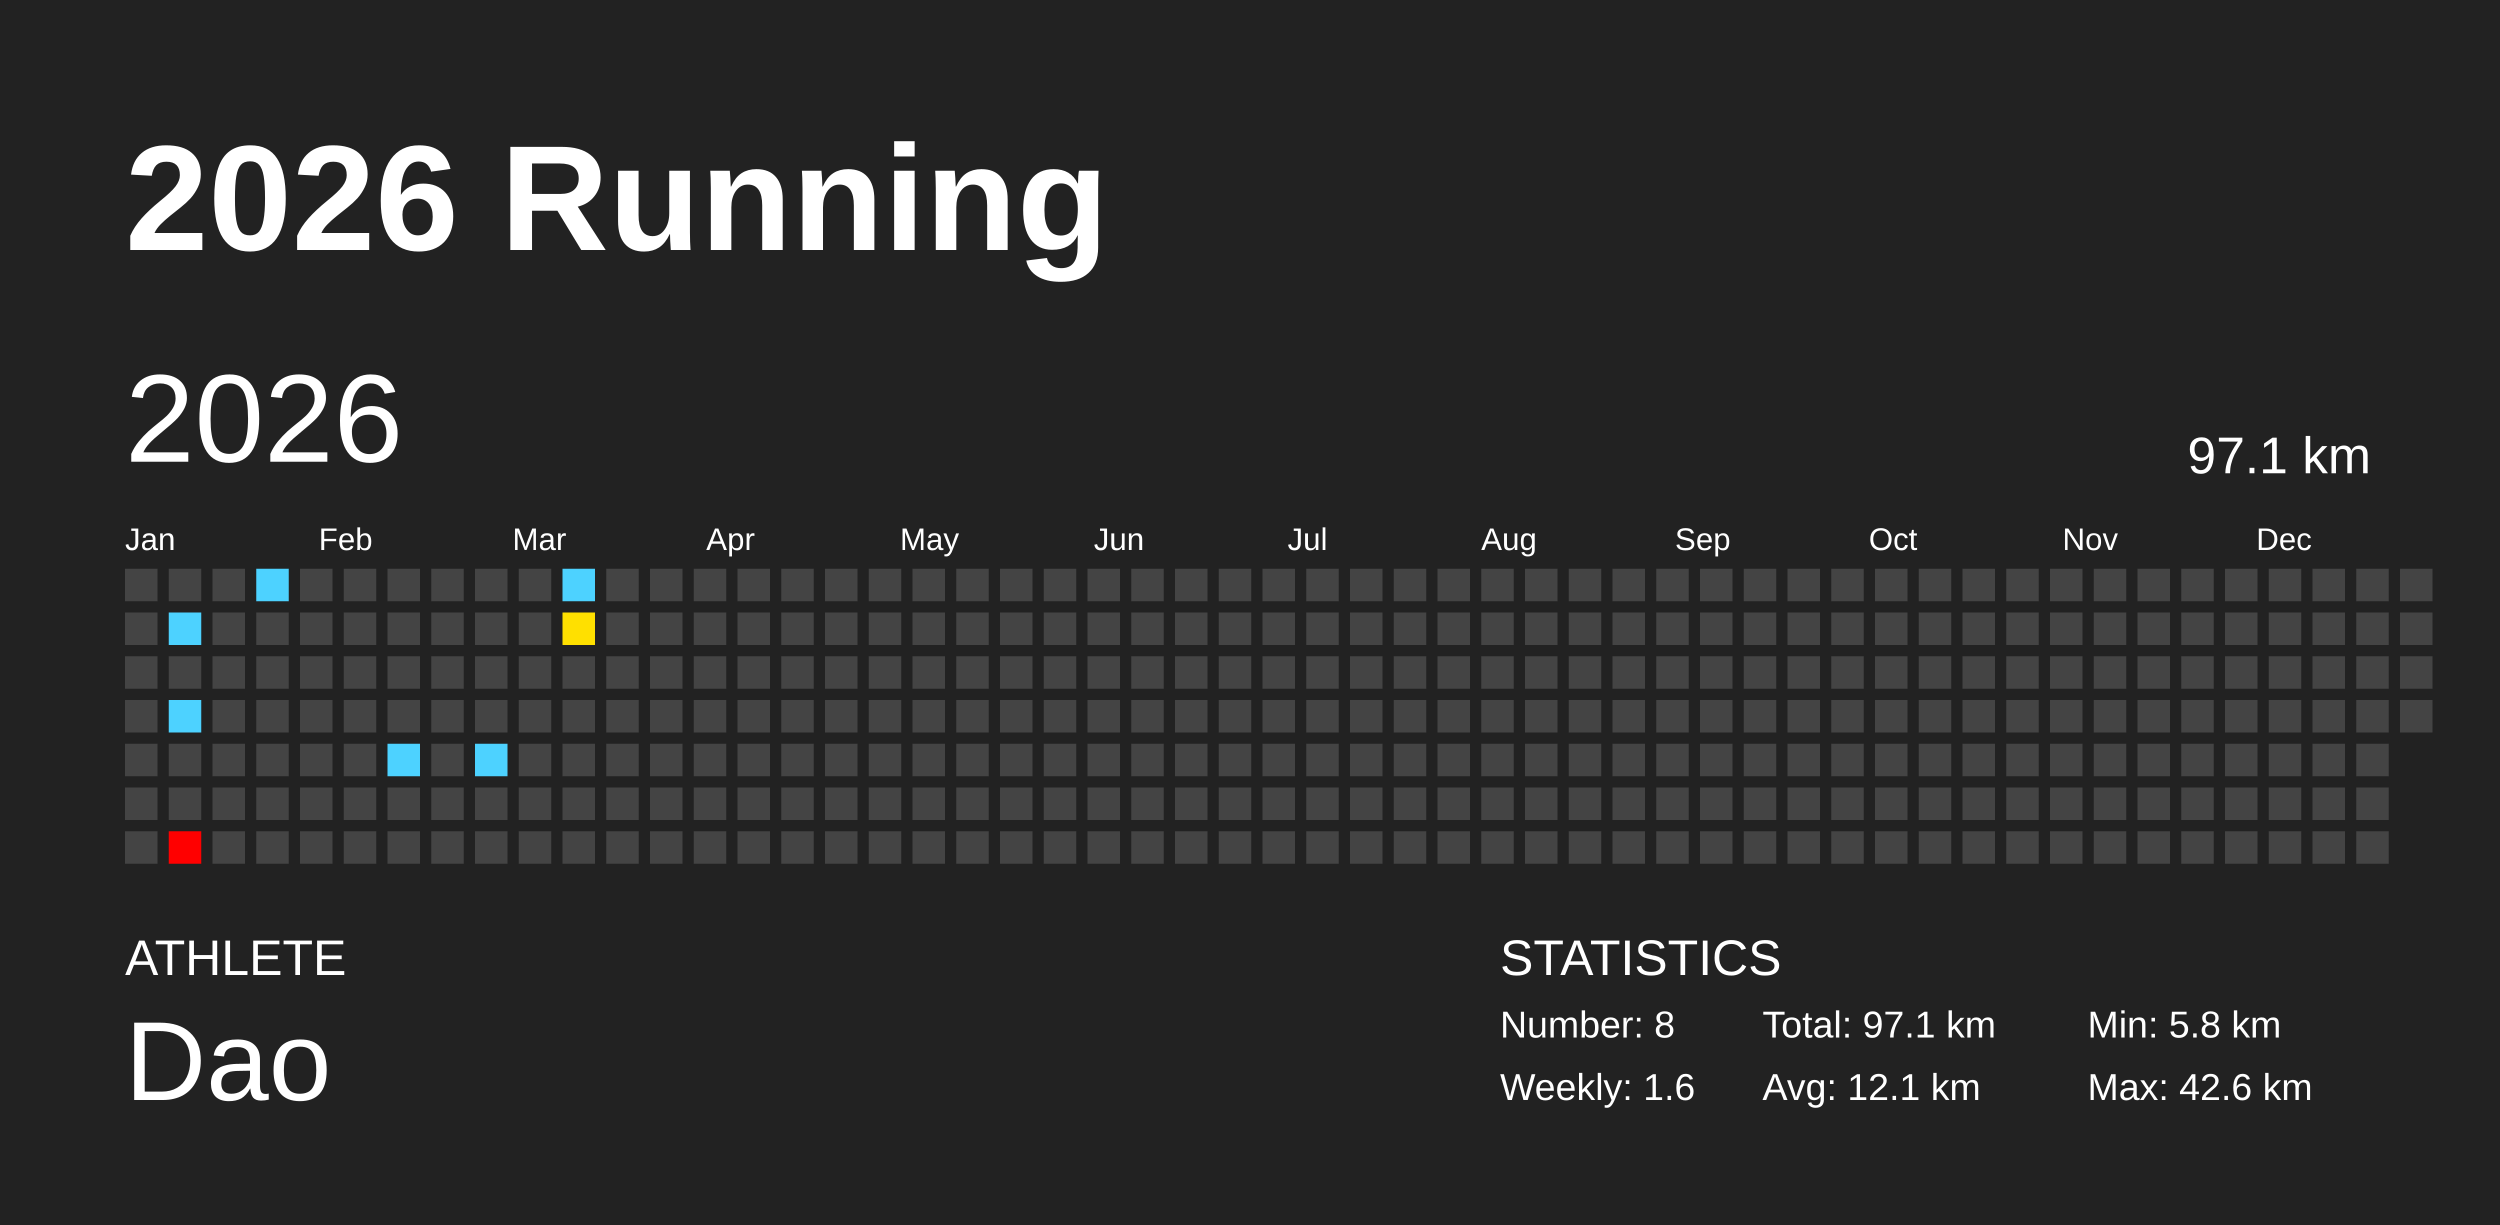
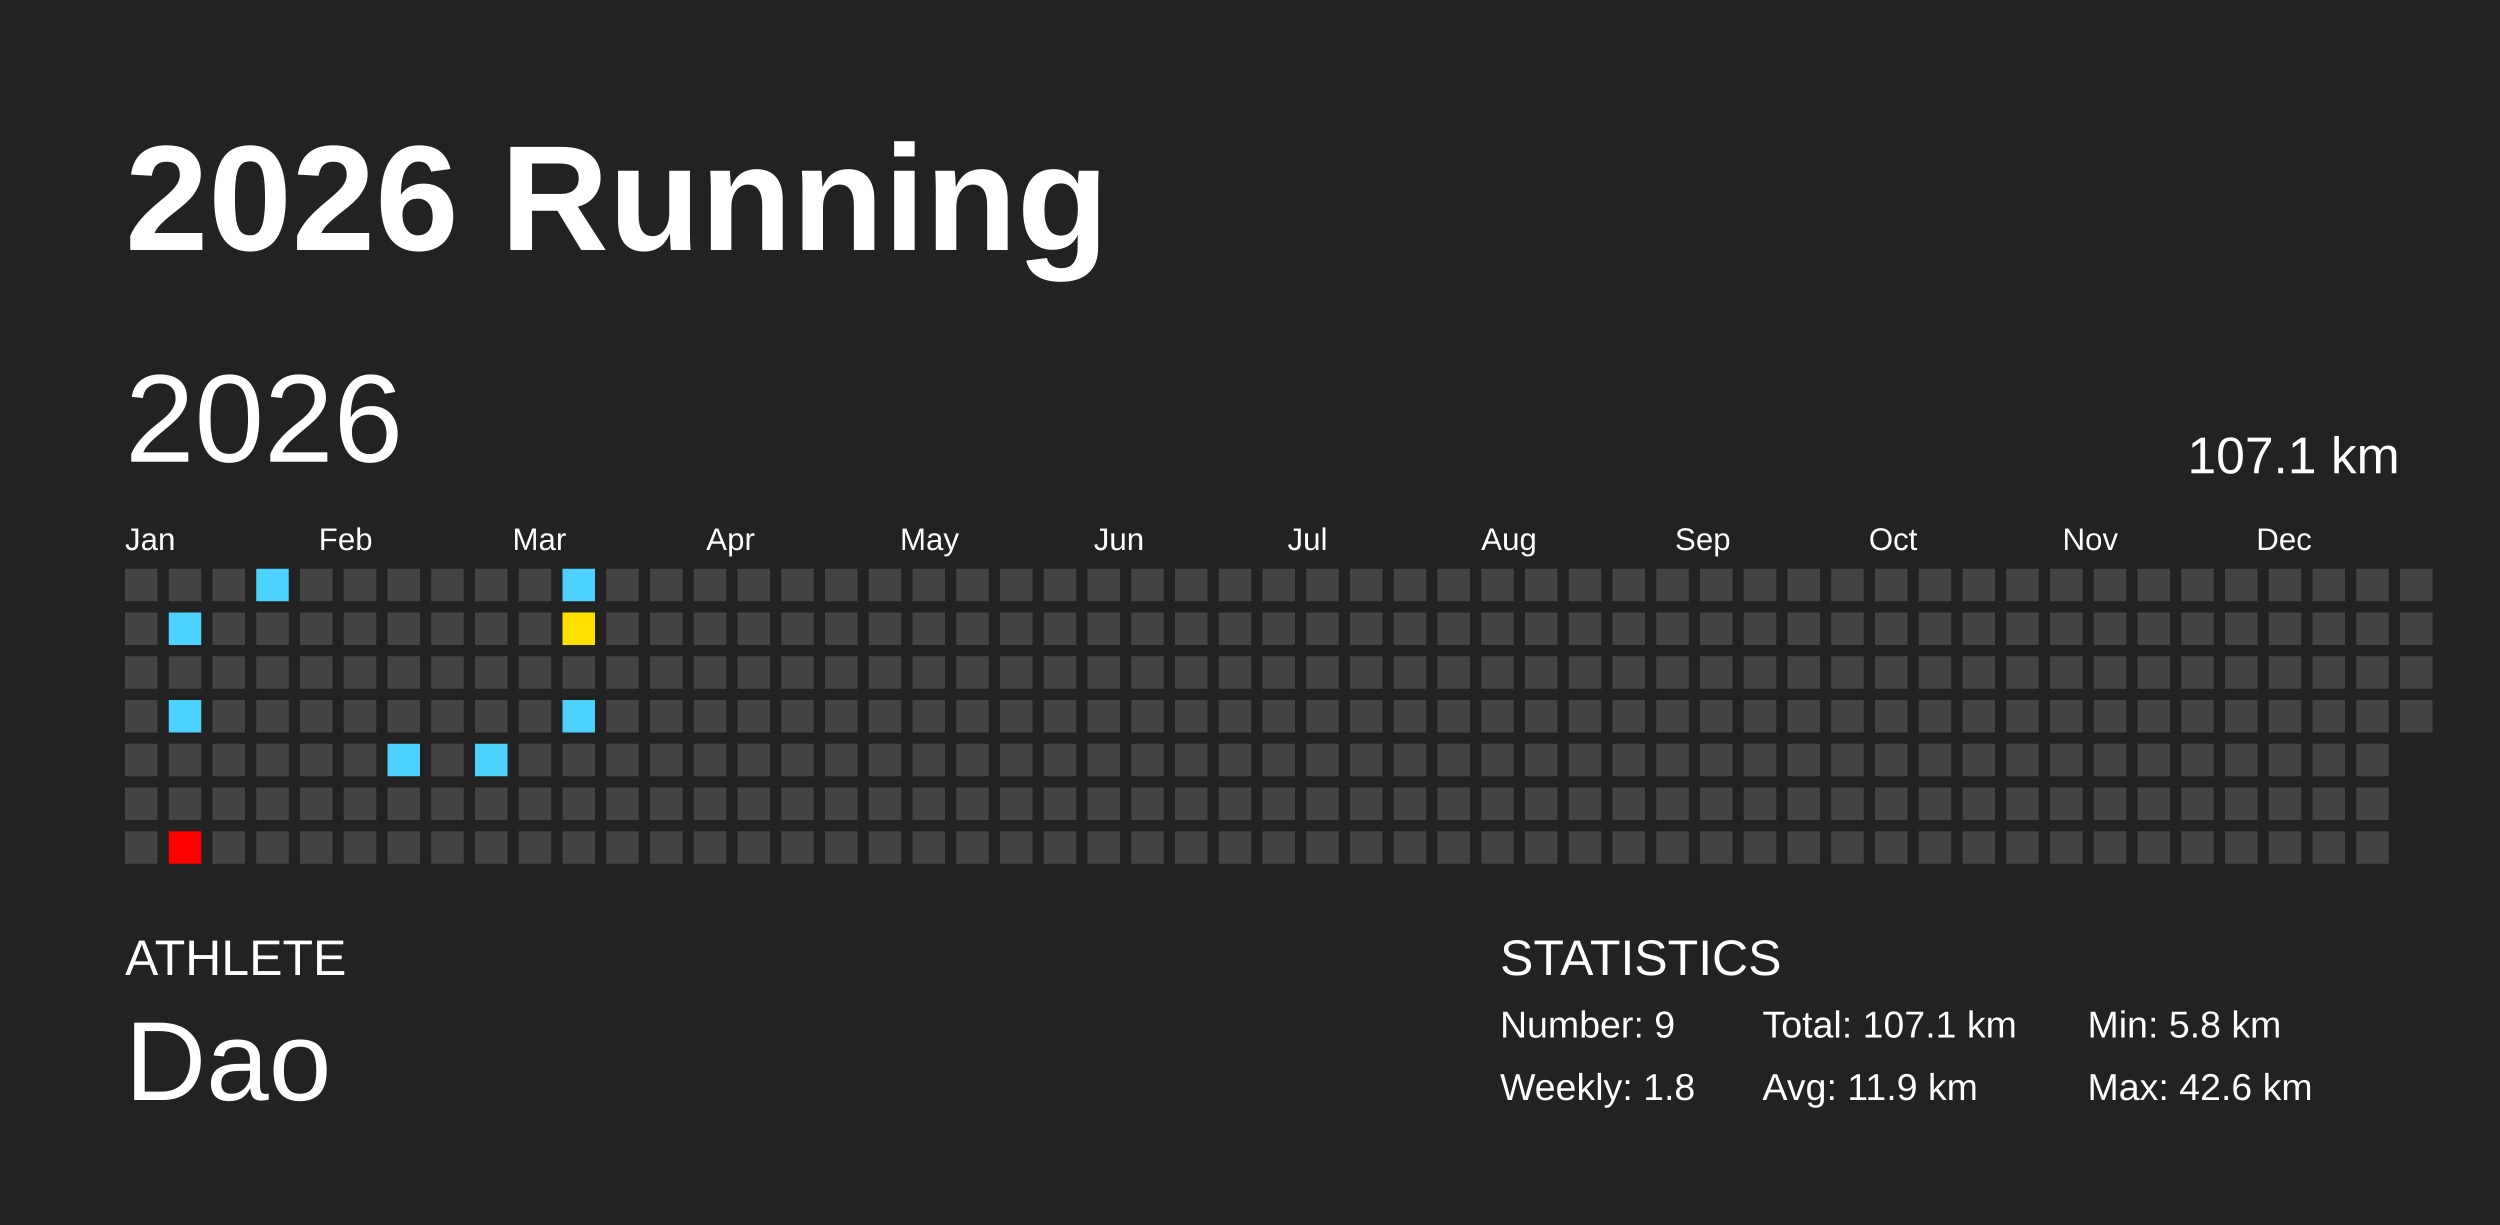
<svg xmlns="http://www.w3.org/2000/svg" baseProfile="full" height="98mm" version="1.1" viewBox="0,0,200,98" width="200mm">
  <defs />
  <rect fill="#222222" height="98" width="200" x="0" y="0" />
  <text fill="#FFFFFF" style="font-size:12px; font-family:Arial; font-weight:bold;" x="10" y="20">2026 Running</text>
  <text fill="#FFFFFF" style="font-size:4px; font-family:Arial" x="10" y="78">ATHLETE</text>
  <text fill="#FFFFFF" style="font-size:9px; font-family:Arial" x="10" y="88">Dao</text>
  <text fill="#FFFFFF" style="font-size:4px; font-family:Arial" x="120" y="78">STATISTICS</text>
-   <text fill="#FFFFFF" style="font-size:3px; font-family:Arial" x="120" y="83">Number: 8</text>
-   <text fill="#FFFFFF" style="font-size:3px; font-family:Arial" x="120" y="88">Weekly: 1.6</text>
-   <text fill="#FFFFFF" style="font-size:3px; font-family:Arial" x="141" y="83">Total: 97.1 km</text>
-   <text fill="#FFFFFF" style="font-size:3px; font-family:Arial" x="141" y="88">Avg: 12.1 km</text>
+   <text fill="#FFFFFF" style="font-size:3px; font-family:Arial" x="120" y="83">Number: 9</text>
+   <text fill="#FFFFFF" style="font-size:3px; font-family:Arial" x="120" y="88">Weekly: 1.8</text>
+   <text fill="#FFFFFF" style="font-size:3px; font-family:Arial" x="141" y="83">Total: 107.1 km</text>
+   <text fill="#FFFFFF" style="font-size:3px; font-family:Arial" x="141" y="88">Avg: 11.9 km</text>
  <text fill="#FFFFFF" style="font-size:3px; font-family:Arial" x="167" y="83">Min: 5.8 km</text>
  <text fill="#FFFFFF" style="font-size:3px; font-family:Arial" x="167" y="88">Max: 42.6 km</text>
  <text dominant-baseline="hanging" fill="#FFFFFF" style="font-size:10.0px; font-family:Arial;" x="10" y="30">2026</text>
-   <text dominant-baseline="hanging" fill="#FFFFFF" style="font-size:4.125px; font-family:Arial;" x="175" y="35">97.1 km</text>
+   <text dominant-baseline="hanging" fill="#FFFFFF" style="font-size:4.125px; font-family:Arial;" x="175" y="35">107.1 km</text>
  <text fill="#FFFFFF" style="font-size:2.5px; font-family:Arial" x="10.0" y="44">Jan</text>
  <text fill="#FFFFFF" style="font-size:2.5px; font-family:Arial" x="25.5" y="44">Feb</text>
  <text fill="#FFFFFF" style="font-size:2.5px; font-family:Arial" x="41.0" y="44">Mar</text>
  <text fill="#FFFFFF" style="font-size:2.5px; font-family:Arial" x="56.5" y="44">Apr</text>
  <text fill="#FFFFFF" style="font-size:2.5px; font-family:Arial" x="72.0" y="44">May</text>
  <text fill="#FFFFFF" style="font-size:2.5px; font-family:Arial" x="87.5" y="44">Jun</text>
  <text fill="#FFFFFF" style="font-size:2.5px; font-family:Arial" x="103.0" y="44">Jul</text>
  <text fill="#FFFFFF" style="font-size:2.5px; font-family:Arial" x="118.5" y="44">Aug</text>
  <text fill="#FFFFFF" style="font-size:2.5px; font-family:Arial" x="134.0" y="44">Sep</text>
  <text fill="#FFFFFF" style="font-size:2.5px; font-family:Arial" x="149.5" y="44">Oct</text>
  <text fill="#FFFFFF" style="font-size:2.5px; font-family:Arial" x="165.0" y="44">Nov</text>
  <text fill="#FFFFFF" style="font-size:2.5px; font-family:Arial" x="180.5" y="44">Dec</text>
  <rect fill="#444444" height="2.6" width="2.6" x="10.0" y="45.5" />
  <rect fill="#444444" height="2.6" width="2.6" x="10.0" y="49.0" />
  <rect fill="#444444" height="2.6" width="2.6" x="10.0" y="52.5" />
  <rect fill="#444444" height="2.6" width="2.6" x="10.0" y="56.0" />
  <rect fill="#444444" height="2.6" width="2.6" x="10.0" y="59.5" />
  <rect fill="#444444" height="2.6" width="2.6" x="10.0" y="63.0" />
  <rect fill="#444444" height="2.6" width="2.6" x="10.0" y="66.5" />
  <rect fill="#444444" height="2.6" width="2.6" x="13.5" y="45.5" />
  <rect fill="#4dd2ff" height="2.6" width="2.6" x="13.5" y="49.0" />
  <rect fill="#444444" height="2.6" width="2.6" x="13.5" y="52.5" />
  <rect fill="#4dd2ff" height="2.6" width="2.6" x="13.5" y="56.0" />
  <rect fill="#444444" height="2.6" width="2.6" x="13.5" y="59.5" />
  <rect fill="#444444" height="2.6" width="2.6" x="13.5" y="63.0" />
  <rect fill="red" height="2.6" width="2.6" x="13.5" y="66.5" />
  <rect fill="#444444" height="2.6" width="2.6" x="17.0" y="45.5" />
  <rect fill="#444444" height="2.6" width="2.6" x="17.0" y="49.0" />
  <rect fill="#444444" height="2.6" width="2.6" x="17.0" y="52.5" />
  <rect fill="#444444" height="2.6" width="2.6" x="17.0" y="56.0" />
  <rect fill="#444444" height="2.6" width="2.6" x="17.0" y="59.5" />
  <rect fill="#444444" height="2.6" width="2.6" x="17.0" y="63.0" />
  <rect fill="#444444" height="2.6" width="2.6" x="17.0" y="66.5" />
  <rect fill="#4dd2ff" height="2.6" width="2.6" x="20.5" y="45.5" />
  <rect fill="#444444" height="2.6" width="2.6" x="20.5" y="49.0" />
  <rect fill="#444444" height="2.6" width="2.6" x="20.5" y="52.5" />
  <rect fill="#444444" height="2.6" width="2.6" x="20.5" y="56.0" />
  <rect fill="#444444" height="2.6" width="2.6" x="20.5" y="59.5" />
  <rect fill="#444444" height="2.6" width="2.6" x="20.5" y="63.0" />
  <rect fill="#444444" height="2.6" width="2.6" x="20.5" y="66.5" />
  <rect fill="#444444" height="2.6" width="2.6" x="24.0" y="45.5" />
  <rect fill="#444444" height="2.6" width="2.6" x="24.0" y="49.0" />
  <rect fill="#444444" height="2.6" width="2.6" x="24.0" y="52.5" />
  <rect fill="#444444" height="2.6" width="2.6" x="24.0" y="56.0" />
  <rect fill="#444444" height="2.6" width="2.6" x="24.0" y="59.5" />
  <rect fill="#444444" height="2.6" width="2.6" x="24.0" y="63.0" />
  <rect fill="#444444" height="2.6" width="2.6" x="24.0" y="66.5" />
  <rect fill="#444444" height="2.6" width="2.6" x="27.5" y="45.5" />
  <rect fill="#444444" height="2.6" width="2.6" x="27.5" y="49.0" />
  <rect fill="#444444" height="2.6" width="2.6" x="27.5" y="52.5" />
  <rect fill="#444444" height="2.6" width="2.6" x="27.5" y="56.0" />
  <rect fill="#444444" height="2.6" width="2.6" x="27.5" y="59.5" />
  <rect fill="#444444" height="2.6" width="2.6" x="27.5" y="63.0" />
  <rect fill="#444444" height="2.6" width="2.6" x="27.5" y="66.5" />
  <rect fill="#444444" height="2.6" width="2.6" x="31.0" y="45.5" />
  <rect fill="#444444" height="2.6" width="2.6" x="31.0" y="49.0" />
  <rect fill="#444444" height="2.6" width="2.6" x="31.0" y="52.5" />
  <rect fill="#444444" height="2.6" width="2.6" x="31.0" y="56.0" />
  <rect fill="#4dd2ff" height="2.6" width="2.6" x="31.0" y="59.5" />
  <rect fill="#444444" height="2.6" width="2.6" x="31.0" y="63.0" />
  <rect fill="#444444" height="2.6" width="2.6" x="31.0" y="66.5" />
  <rect fill="#444444" height="2.6" width="2.6" x="34.5" y="45.5" />
  <rect fill="#444444" height="2.6" width="2.6" x="34.5" y="49.0" />
  <rect fill="#444444" height="2.6" width="2.6" x="34.5" y="52.5" />
  <rect fill="#444444" height="2.6" width="2.6" x="34.5" y="56.0" />
  <rect fill="#444444" height="2.6" width="2.6" x="34.5" y="59.5" />
  <rect fill="#444444" height="2.6" width="2.6" x="34.5" y="63.0" />
  <rect fill="#444444" height="2.6" width="2.6" x="34.5" y="66.5" />
  <rect fill="#444444" height="2.6" width="2.6" x="38.0" y="45.5" />
  <rect fill="#444444" height="2.6" width="2.6" x="38.0" y="49.0" />
  <rect fill="#444444" height="2.6" width="2.6" x="38.0" y="52.5" />
  <rect fill="#444444" height="2.6" width="2.6" x="38.0" y="56.0" />
  <rect fill="#4dd2ff" height="2.6" width="2.6" x="38.0" y="59.5" />
  <rect fill="#444444" height="2.6" width="2.6" x="38.0" y="63.0" />
  <rect fill="#444444" height="2.6" width="2.6" x="38.0" y="66.5" />
  <rect fill="#444444" height="2.6" width="2.6" x="41.5" y="45.5" />
  <rect fill="#444444" height="2.6" width="2.6" x="41.5" y="49.0" />
  <rect fill="#444444" height="2.6" width="2.6" x="41.5" y="52.5" />
  <rect fill="#444444" height="2.6" width="2.6" x="41.5" y="56.0" />
  <rect fill="#444444" height="2.6" width="2.6" x="41.5" y="59.5" />
  <rect fill="#444444" height="2.6" width="2.6" x="41.5" y="63.0" />
  <rect fill="#444444" height="2.6" width="2.6" x="41.5" y="66.5" />
  <rect fill="#4dd2ff" height="2.6" width="2.6" x="45.0" y="45.5" />
  <rect fill="#ffe000" height="2.6" width="2.6" x="45.0" y="49.0" />
  <rect fill="#444444" height="2.6" width="2.6" x="45.0" y="52.5" />
-   <rect fill="#444444" height="2.6" width="2.6" x="45.0" y="56.0" />
+   <rect fill="#4dd2ff" height="2.6" width="2.6" x="45.0" y="56.0" />
  <rect fill="#444444" height="2.6" width="2.6" x="45.0" y="59.5" />
  <rect fill="#444444" height="2.6" width="2.6" x="45.0" y="63.0" />
  <rect fill="#444444" height="2.6" width="2.6" x="45.0" y="66.5" />
  <rect fill="#444444" height="2.6" width="2.6" x="48.5" y="45.5" />
  <rect fill="#444444" height="2.6" width="2.6" x="48.5" y="49.0" />
  <rect fill="#444444" height="2.6" width="2.6" x="48.5" y="52.5" />
  <rect fill="#444444" height="2.6" width="2.6" x="48.5" y="56.0" />
  <rect fill="#444444" height="2.6" width="2.6" x="48.5" y="59.5" />
  <rect fill="#444444" height="2.6" width="2.6" x="48.5" y="63.0" />
  <rect fill="#444444" height="2.6" width="2.6" x="48.5" y="66.5" />
  <rect fill="#444444" height="2.6" width="2.6" x="52.0" y="45.5" />
  <rect fill="#444444" height="2.6" width="2.6" x="52.0" y="49.0" />
  <rect fill="#444444" height="2.6" width="2.6" x="52.0" y="52.5" />
  <rect fill="#444444" height="2.6" width="2.6" x="52.0" y="56.0" />
  <rect fill="#444444" height="2.6" width="2.6" x="52.0" y="59.5" />
  <rect fill="#444444" height="2.6" width="2.6" x="52.0" y="63.0" />
  <rect fill="#444444" height="2.6" width="2.6" x="52.0" y="66.5" />
  <rect fill="#444444" height="2.6" width="2.6" x="55.5" y="45.5" />
  <rect fill="#444444" height="2.6" width="2.6" x="55.5" y="49.0" />
  <rect fill="#444444" height="2.6" width="2.6" x="55.5" y="52.5" />
  <rect fill="#444444" height="2.6" width="2.6" x="55.5" y="56.0" />
  <rect fill="#444444" height="2.6" width="2.6" x="55.5" y="59.5" />
  <rect fill="#444444" height="2.6" width="2.6" x="55.5" y="63.0" />
  <rect fill="#444444" height="2.6" width="2.6" x="55.5" y="66.5" />
  <rect fill="#444444" height="2.6" width="2.6" x="59.0" y="45.5" />
  <rect fill="#444444" height="2.6" width="2.6" x="59.0" y="49.0" />
  <rect fill="#444444" height="2.6" width="2.6" x="59.0" y="52.5" />
  <rect fill="#444444" height="2.6" width="2.6" x="59.0" y="56.0" />
  <rect fill="#444444" height="2.6" width="2.6" x="59.0" y="59.5" />
  <rect fill="#444444" height="2.6" width="2.6" x="59.0" y="63.0" />
  <rect fill="#444444" height="2.6" width="2.6" x="59.0" y="66.5" />
  <rect fill="#444444" height="2.6" width="2.6" x="62.5" y="45.5" />
  <rect fill="#444444" height="2.6" width="2.6" x="62.5" y="49.0" />
  <rect fill="#444444" height="2.6" width="2.6" x="62.5" y="52.5" />
  <rect fill="#444444" height="2.6" width="2.6" x="62.5" y="56.0" />
  <rect fill="#444444" height="2.6" width="2.6" x="62.5" y="59.5" />
  <rect fill="#444444" height="2.6" width="2.6" x="62.5" y="63.0" />
  <rect fill="#444444" height="2.6" width="2.6" x="62.5" y="66.5" />
  <rect fill="#444444" height="2.6" width="2.6" x="66.0" y="45.5" />
  <rect fill="#444444" height="2.6" width="2.6" x="66.0" y="49.0" />
  <rect fill="#444444" height="2.6" width="2.6" x="66.0" y="52.5" />
  <rect fill="#444444" height="2.6" width="2.6" x="66.0" y="56.0" />
  <rect fill="#444444" height="2.6" width="2.6" x="66.0" y="59.5" />
  <rect fill="#444444" height="2.6" width="2.6" x="66.0" y="63.0" />
  <rect fill="#444444" height="2.6" width="2.6" x="66.0" y="66.5" />
  <rect fill="#444444" height="2.6" width="2.6" x="69.5" y="45.5" />
  <rect fill="#444444" height="2.6" width="2.6" x="69.5" y="49.0" />
  <rect fill="#444444" height="2.6" width="2.6" x="69.5" y="52.5" />
  <rect fill="#444444" height="2.6" width="2.6" x="69.5" y="56.0" />
  <rect fill="#444444" height="2.6" width="2.6" x="69.5" y="59.5" />
  <rect fill="#444444" height="2.6" width="2.6" x="69.5" y="63.0" />
  <rect fill="#444444" height="2.6" width="2.6" x="69.5" y="66.5" />
  <rect fill="#444444" height="2.6" width="2.6" x="73.0" y="45.5" />
  <rect fill="#444444" height="2.6" width="2.6" x="73.0" y="49.0" />
  <rect fill="#444444" height="2.6" width="2.6" x="73.0" y="52.5" />
  <rect fill="#444444" height="2.6" width="2.6" x="73.0" y="56.0" />
  <rect fill="#444444" height="2.6" width="2.6" x="73.0" y="59.5" />
  <rect fill="#444444" height="2.6" width="2.6" x="73.0" y="63.0" />
  <rect fill="#444444" height="2.6" width="2.6" x="73.0" y="66.5" />
  <rect fill="#444444" height="2.6" width="2.6" x="76.5" y="45.5" />
  <rect fill="#444444" height="2.6" width="2.6" x="76.5" y="49.0" />
  <rect fill="#444444" height="2.6" width="2.6" x="76.5" y="52.5" />
  <rect fill="#444444" height="2.6" width="2.6" x="76.5" y="56.0" />
  <rect fill="#444444" height="2.6" width="2.6" x="76.5" y="59.5" />
  <rect fill="#444444" height="2.6" width="2.6" x="76.5" y="63.0" />
  <rect fill="#444444" height="2.6" width="2.6" x="76.5" y="66.5" />
  <rect fill="#444444" height="2.6" width="2.6" x="80.0" y="45.5" />
  <rect fill="#444444" height="2.6" width="2.6" x="80.0" y="49.0" />
  <rect fill="#444444" height="2.6" width="2.6" x="80.0" y="52.5" />
  <rect fill="#444444" height="2.6" width="2.6" x="80.0" y="56.0" />
  <rect fill="#444444" height="2.6" width="2.6" x="80.0" y="59.5" />
  <rect fill="#444444" height="2.6" width="2.6" x="80.0" y="63.0" />
  <rect fill="#444444" height="2.6" width="2.6" x="80.0" y="66.5" />
  <rect fill="#444444" height="2.6" width="2.6" x="83.5" y="45.5" />
  <rect fill="#444444" height="2.6" width="2.6" x="83.5" y="49.0" />
  <rect fill="#444444" height="2.6" width="2.6" x="83.5" y="52.5" />
  <rect fill="#444444" height="2.6" width="2.6" x="83.5" y="56.0" />
  <rect fill="#444444" height="2.6" width="2.6" x="83.5" y="59.5" />
  <rect fill="#444444" height="2.6" width="2.6" x="83.5" y="63.0" />
  <rect fill="#444444" height="2.6" width="2.6" x="83.5" y="66.5" />
  <rect fill="#444444" height="2.6" width="2.6" x="87.0" y="45.5" />
  <rect fill="#444444" height="2.6" width="2.6" x="87.0" y="49.0" />
  <rect fill="#444444" height="2.6" width="2.6" x="87.0" y="52.5" />
  <rect fill="#444444" height="2.6" width="2.6" x="87.0" y="56.0" />
  <rect fill="#444444" height="2.6" width="2.6" x="87.0" y="59.5" />
  <rect fill="#444444" height="2.6" width="2.6" x="87.0" y="63.0" />
  <rect fill="#444444" height="2.6" width="2.6" x="87.0" y="66.5" />
  <rect fill="#444444" height="2.6" width="2.6" x="90.5" y="45.5" />
  <rect fill="#444444" height="2.6" width="2.6" x="90.5" y="49.0" />
  <rect fill="#444444" height="2.6" width="2.6" x="90.5" y="52.5" />
  <rect fill="#444444" height="2.6" width="2.6" x="90.5" y="56.0" />
  <rect fill="#444444" height="2.6" width="2.6" x="90.5" y="59.5" />
  <rect fill="#444444" height="2.6" width="2.6" x="90.5" y="63.0" />
  <rect fill="#444444" height="2.6" width="2.6" x="90.5" y="66.5" />
  <rect fill="#444444" height="2.6" width="2.6" x="94.0" y="45.5" />
  <rect fill="#444444" height="2.6" width="2.6" x="94.0" y="49.0" />
  <rect fill="#444444" height="2.6" width="2.6" x="94.0" y="52.5" />
  <rect fill="#444444" height="2.6" width="2.6" x="94.0" y="56.0" />
  <rect fill="#444444" height="2.6" width="2.6" x="94.0" y="59.5" />
  <rect fill="#444444" height="2.6" width="2.6" x="94.0" y="63.0" />
  <rect fill="#444444" height="2.6" width="2.6" x="94.0" y="66.5" />
  <rect fill="#444444" height="2.6" width="2.6" x="97.5" y="45.5" />
  <rect fill="#444444" height="2.6" width="2.6" x="97.5" y="49.0" />
  <rect fill="#444444" height="2.6" width="2.6" x="97.5" y="52.5" />
  <rect fill="#444444" height="2.6" width="2.6" x="97.5" y="56.0" />
  <rect fill="#444444" height="2.6" width="2.6" x="97.5" y="59.5" />
  <rect fill="#444444" height="2.6" width="2.6" x="97.5" y="63.0" />
  <rect fill="#444444" height="2.6" width="2.6" x="97.5" y="66.5" />
  <rect fill="#444444" height="2.6" width="2.6" x="101.0" y="45.5" />
  <rect fill="#444444" height="2.6" width="2.6" x="101.0" y="49.0" />
  <rect fill="#444444" height="2.6" width="2.6" x="101.0" y="52.5" />
  <rect fill="#444444" height="2.6" width="2.6" x="101.0" y="56.0" />
  <rect fill="#444444" height="2.6" width="2.6" x="101.0" y="59.5" />
  <rect fill="#444444" height="2.6" width="2.6" x="101.0" y="63.0" />
  <rect fill="#444444" height="2.6" width="2.6" x="101.0" y="66.5" />
  <rect fill="#444444" height="2.6" width="2.6" x="104.5" y="45.5" />
  <rect fill="#444444" height="2.6" width="2.6" x="104.5" y="49.0" />
  <rect fill="#444444" height="2.6" width="2.6" x="104.5" y="52.5" />
  <rect fill="#444444" height="2.6" width="2.6" x="104.5" y="56.0" />
  <rect fill="#444444" height="2.6" width="2.6" x="104.5" y="59.5" />
  <rect fill="#444444" height="2.6" width="2.6" x="104.5" y="63.0" />
  <rect fill="#444444" height="2.6" width="2.6" x="104.5" y="66.5" />
  <rect fill="#444444" height="2.6" width="2.6" x="108.0" y="45.5" />
  <rect fill="#444444" height="2.6" width="2.6" x="108.0" y="49.0" />
  <rect fill="#444444" height="2.6" width="2.6" x="108.0" y="52.5" />
  <rect fill="#444444" height="2.6" width="2.6" x="108.0" y="56.0" />
  <rect fill="#444444" height="2.6" width="2.6" x="108.0" y="59.5" />
  <rect fill="#444444" height="2.6" width="2.6" x="108.0" y="63.0" />
  <rect fill="#444444" height="2.6" width="2.6" x="108.0" y="66.5" />
  <rect fill="#444444" height="2.6" width="2.6" x="111.5" y="45.5" />
  <rect fill="#444444" height="2.6" width="2.6" x="111.5" y="49.0" />
  <rect fill="#444444" height="2.6" width="2.6" x="111.5" y="52.5" />
  <rect fill="#444444" height="2.6" width="2.6" x="111.5" y="56.0" />
  <rect fill="#444444" height="2.6" width="2.6" x="111.5" y="59.5" />
  <rect fill="#444444" height="2.6" width="2.6" x="111.5" y="63.0" />
  <rect fill="#444444" height="2.6" width="2.6" x="111.5" y="66.5" />
  <rect fill="#444444" height="2.6" width="2.6" x="115.0" y="45.5" />
  <rect fill="#444444" height="2.6" width="2.6" x="115.0" y="49.0" />
  <rect fill="#444444" height="2.6" width="2.6" x="115.0" y="52.5" />
  <rect fill="#444444" height="2.6" width="2.6" x="115.0" y="56.0" />
  <rect fill="#444444" height="2.6" width="2.6" x="115.0" y="59.5" />
  <rect fill="#444444" height="2.6" width="2.6" x="115.0" y="63.0" />
  <rect fill="#444444" height="2.6" width="2.6" x="115.0" y="66.5" />
  <rect fill="#444444" height="2.6" width="2.6" x="118.5" y="45.5" />
  <rect fill="#444444" height="2.6" width="2.6" x="118.5" y="49.0" />
  <rect fill="#444444" height="2.6" width="2.6" x="118.5" y="52.5" />
  <rect fill="#444444" height="2.6" width="2.6" x="118.5" y="56.0" />
  <rect fill="#444444" height="2.6" width="2.6" x="118.5" y="59.5" />
  <rect fill="#444444" height="2.6" width="2.6" x="118.5" y="63.0" />
  <rect fill="#444444" height="2.6" width="2.6" x="118.5" y="66.5" />
  <rect fill="#444444" height="2.6" width="2.6" x="122.0" y="45.5" />
  <rect fill="#444444" height="2.6" width="2.6" x="122.0" y="49.0" />
  <rect fill="#444444" height="2.6" width="2.6" x="122.0" y="52.5" />
  <rect fill="#444444" height="2.6" width="2.6" x="122.0" y="56.0" />
  <rect fill="#444444" height="2.6" width="2.6" x="122.0" y="59.5" />
  <rect fill="#444444" height="2.6" width="2.6" x="122.0" y="63.0" />
  <rect fill="#444444" height="2.6" width="2.6" x="122.0" y="66.5" />
  <rect fill="#444444" height="2.6" width="2.6" x="125.5" y="45.5" />
  <rect fill="#444444" height="2.6" width="2.6" x="125.5" y="49.0" />
  <rect fill="#444444" height="2.6" width="2.6" x="125.5" y="52.5" />
  <rect fill="#444444" height="2.6" width="2.6" x="125.5" y="56.0" />
  <rect fill="#444444" height="2.6" width="2.6" x="125.5" y="59.5" />
  <rect fill="#444444" height="2.6" width="2.6" x="125.5" y="63.0" />
  <rect fill="#444444" height="2.6" width="2.6" x="125.5" y="66.5" />
  <rect fill="#444444" height="2.6" width="2.6" x="129.0" y="45.5" />
  <rect fill="#444444" height="2.6" width="2.6" x="129.0" y="49.0" />
  <rect fill="#444444" height="2.6" width="2.6" x="129.0" y="52.5" />
  <rect fill="#444444" height="2.6" width="2.6" x="129.0" y="56.0" />
  <rect fill="#444444" height="2.6" width="2.6" x="129.0" y="59.5" />
  <rect fill="#444444" height="2.6" width="2.6" x="129.0" y="63.0" />
  <rect fill="#444444" height="2.6" width="2.6" x="129.0" y="66.5" />
  <rect fill="#444444" height="2.6" width="2.6" x="132.5" y="45.5" />
  <rect fill="#444444" height="2.6" width="2.6" x="132.5" y="49.0" />
  <rect fill="#444444" height="2.6" width="2.6" x="132.5" y="52.5" />
  <rect fill="#444444" height="2.6" width="2.6" x="132.5" y="56.0" />
  <rect fill="#444444" height="2.6" width="2.6" x="132.5" y="59.5" />
  <rect fill="#444444" height="2.6" width="2.6" x="132.5" y="63.0" />
  <rect fill="#444444" height="2.6" width="2.6" x="132.5" y="66.5" />
  <rect fill="#444444" height="2.6" width="2.6" x="136.0" y="45.5" />
  <rect fill="#444444" height="2.6" width="2.6" x="136.0" y="49.0" />
  <rect fill="#444444" height="2.6" width="2.6" x="136.0" y="52.5" />
  <rect fill="#444444" height="2.6" width="2.6" x="136.0" y="56.0" />
  <rect fill="#444444" height="2.6" width="2.6" x="136.0" y="59.5" />
  <rect fill="#444444" height="2.6" width="2.6" x="136.0" y="63.0" />
  <rect fill="#444444" height="2.6" width="2.6" x="136.0" y="66.5" />
  <rect fill="#444444" height="2.6" width="2.6" x="139.5" y="45.5" />
  <rect fill="#444444" height="2.6" width="2.6" x="139.5" y="49.0" />
  <rect fill="#444444" height="2.6" width="2.6" x="139.5" y="52.5" />
  <rect fill="#444444" height="2.6" width="2.6" x="139.5" y="56.0" />
  <rect fill="#444444" height="2.6" width="2.6" x="139.5" y="59.5" />
  <rect fill="#444444" height="2.6" width="2.6" x="139.5" y="63.0" />
  <rect fill="#444444" height="2.6" width="2.6" x="139.5" y="66.5" />
  <rect fill="#444444" height="2.6" width="2.6" x="143.0" y="45.5" />
  <rect fill="#444444" height="2.6" width="2.6" x="143.0" y="49.0" />
  <rect fill="#444444" height="2.6" width="2.6" x="143.0" y="52.5" />
  <rect fill="#444444" height="2.6" width="2.6" x="143.0" y="56.0" />
  <rect fill="#444444" height="2.6" width="2.6" x="143.0" y="59.5" />
  <rect fill="#444444" height="2.6" width="2.6" x="143.0" y="63.0" />
  <rect fill="#444444" height="2.6" width="2.6" x="143.0" y="66.5" />
  <rect fill="#444444" height="2.6" width="2.6" x="146.5" y="45.5" />
  <rect fill="#444444" height="2.6" width="2.6" x="146.5" y="49.0" />
  <rect fill="#444444" height="2.6" width="2.6" x="146.5" y="52.5" />
  <rect fill="#444444" height="2.6" width="2.6" x="146.5" y="56.0" />
  <rect fill="#444444" height="2.6" width="2.6" x="146.5" y="59.5" />
  <rect fill="#444444" height="2.6" width="2.6" x="146.5" y="63.0" />
  <rect fill="#444444" height="2.6" width="2.6" x="146.5" y="66.5" />
  <rect fill="#444444" height="2.6" width="2.6" x="150.0" y="45.5" />
  <rect fill="#444444" height="2.6" width="2.6" x="150.0" y="49.0" />
  <rect fill="#444444" height="2.6" width="2.6" x="150.0" y="52.5" />
  <rect fill="#444444" height="2.6" width="2.6" x="150.0" y="56.0" />
  <rect fill="#444444" height="2.6" width="2.6" x="150.0" y="59.5" />
  <rect fill="#444444" height="2.6" width="2.6" x="150.0" y="63.0" />
  <rect fill="#444444" height="2.6" width="2.6" x="150.0" y="66.5" />
  <rect fill="#444444" height="2.6" width="2.6" x="153.5" y="45.5" />
  <rect fill="#444444" height="2.6" width="2.6" x="153.5" y="49.0" />
  <rect fill="#444444" height="2.6" width="2.6" x="153.5" y="52.5" />
  <rect fill="#444444" height="2.6" width="2.6" x="153.5" y="56.0" />
  <rect fill="#444444" height="2.6" width="2.6" x="153.5" y="59.5" />
  <rect fill="#444444" height="2.6" width="2.6" x="153.5" y="63.0" />
  <rect fill="#444444" height="2.6" width="2.6" x="153.5" y="66.5" />
  <rect fill="#444444" height="2.6" width="2.6" x="157.0" y="45.5" />
  <rect fill="#444444" height="2.6" width="2.6" x="157.0" y="49.0" />
  <rect fill="#444444" height="2.6" width="2.6" x="157.0" y="52.5" />
  <rect fill="#444444" height="2.6" width="2.6" x="157.0" y="56.0" />
  <rect fill="#444444" height="2.6" width="2.6" x="157.0" y="59.5" />
  <rect fill="#444444" height="2.6" width="2.6" x="157.0" y="63.0" />
  <rect fill="#444444" height="2.6" width="2.6" x="157.0" y="66.5" />
  <rect fill="#444444" height="2.6" width="2.6" x="160.5" y="45.5" />
  <rect fill="#444444" height="2.6" width="2.6" x="160.5" y="49.0" />
  <rect fill="#444444" height="2.6" width="2.6" x="160.5" y="52.5" />
  <rect fill="#444444" height="2.6" width="2.6" x="160.5" y="56.0" />
  <rect fill="#444444" height="2.6" width="2.6" x="160.5" y="59.5" />
  <rect fill="#444444" height="2.6" width="2.6" x="160.5" y="63.0" />
  <rect fill="#444444" height="2.6" width="2.6" x="160.5" y="66.5" />
  <rect fill="#444444" height="2.6" width="2.6" x="164.0" y="45.5" />
  <rect fill="#444444" height="2.6" width="2.6" x="164.0" y="49.0" />
  <rect fill="#444444" height="2.6" width="2.6" x="164.0" y="52.5" />
  <rect fill="#444444" height="2.6" width="2.6" x="164.0" y="56.0" />
  <rect fill="#444444" height="2.6" width="2.6" x="164.0" y="59.5" />
  <rect fill="#444444" height="2.6" width="2.6" x="164.0" y="63.0" />
  <rect fill="#444444" height="2.6" width="2.6" x="164.0" y="66.5" />
  <rect fill="#444444" height="2.6" width="2.6" x="167.5" y="45.5" />
  <rect fill="#444444" height="2.6" width="2.6" x="167.5" y="49.0" />
  <rect fill="#444444" height="2.6" width="2.6" x="167.5" y="52.5" />
  <rect fill="#444444" height="2.6" width="2.6" x="167.5" y="56.0" />
  <rect fill="#444444" height="2.6" width="2.6" x="167.5" y="59.5" />
  <rect fill="#444444" height="2.6" width="2.6" x="167.5" y="63.0" />
  <rect fill="#444444" height="2.6" width="2.6" x="167.5" y="66.5" />
  <rect fill="#444444" height="2.6" width="2.6" x="171.0" y="45.5" />
  <rect fill="#444444" height="2.6" width="2.6" x="171.0" y="49.0" />
  <rect fill="#444444" height="2.6" width="2.6" x="171.0" y="52.5" />
  <rect fill="#444444" height="2.6" width="2.6" x="171.0" y="56.0" />
  <rect fill="#444444" height="2.6" width="2.6" x="171.0" y="59.5" />
  <rect fill="#444444" height="2.6" width="2.6" x="171.0" y="63.0" />
  <rect fill="#444444" height="2.6" width="2.6" x="171.0" y="66.5" />
  <rect fill="#444444" height="2.6" width="2.6" x="174.5" y="45.5" />
  <rect fill="#444444" height="2.6" width="2.6" x="174.5" y="49.0" />
  <rect fill="#444444" height="2.6" width="2.6" x="174.5" y="52.5" />
  <rect fill="#444444" height="2.6" width="2.6" x="174.5" y="56.0" />
  <rect fill="#444444" height="2.6" width="2.6" x="174.5" y="59.5" />
  <rect fill="#444444" height="2.6" width="2.6" x="174.5" y="63.0" />
  <rect fill="#444444" height="2.6" width="2.6" x="174.5" y="66.5" />
  <rect fill="#444444" height="2.6" width="2.6" x="178.0" y="45.5" />
  <rect fill="#444444" height="2.6" width="2.6" x="178.0" y="49.0" />
  <rect fill="#444444" height="2.6" width="2.6" x="178.0" y="52.5" />
  <rect fill="#444444" height="2.6" width="2.6" x="178.0" y="56.0" />
  <rect fill="#444444" height="2.6" width="2.6" x="178.0" y="59.5" />
  <rect fill="#444444" height="2.6" width="2.6" x="178.0" y="63.0" />
  <rect fill="#444444" height="2.6" width="2.6" x="178.0" y="66.5" />
  <rect fill="#444444" height="2.6" width="2.6" x="181.5" y="45.5" />
  <rect fill="#444444" height="2.6" width="2.6" x="181.5" y="49.0" />
  <rect fill="#444444" height="2.6" width="2.6" x="181.5" y="52.5" />
  <rect fill="#444444" height="2.6" width="2.6" x="181.5" y="56.0" />
  <rect fill="#444444" height="2.6" width="2.6" x="181.5" y="59.5" />
  <rect fill="#444444" height="2.6" width="2.6" x="181.5" y="63.0" />
  <rect fill="#444444" height="2.6" width="2.6" x="181.5" y="66.5" />
  <rect fill="#444444" height="2.6" width="2.6" x="185.0" y="45.5" />
  <rect fill="#444444" height="2.6" width="2.6" x="185.0" y="49.0" />
  <rect fill="#444444" height="2.6" width="2.6" x="185.0" y="52.5" />
  <rect fill="#444444" height="2.6" width="2.6" x="185.0" y="56.0" />
  <rect fill="#444444" height="2.6" width="2.6" x="185.0" y="59.5" />
  <rect fill="#444444" height="2.6" width="2.6" x="185.0" y="63.0" />
  <rect fill="#444444" height="2.6" width="2.6" x="185.0" y="66.5" />
  <rect fill="#444444" height="2.6" width="2.6" x="188.5" y="45.5" />
  <rect fill="#444444" height="2.6" width="2.6" x="188.5" y="49.0" />
  <rect fill="#444444" height="2.6" width="2.6" x="188.5" y="52.5" />
  <rect fill="#444444" height="2.6" width="2.6" x="188.5" y="56.0" />
  <rect fill="#444444" height="2.6" width="2.6" x="188.5" y="59.5" />
  <rect fill="#444444" height="2.6" width="2.6" x="188.5" y="63.0" />
  <rect fill="#444444" height="2.6" width="2.6" x="188.5" y="66.5" />
  <rect fill="#444444" height="2.6" width="2.6" x="192.0" y="45.5" />
  <rect fill="#444444" height="2.6" width="2.6" x="192.0" y="49.0" />
  <rect fill="#444444" height="2.6" width="2.6" x="192.0" y="52.5" />
  <rect fill="#444444" height="2.6" width="2.6" x="192.0" y="56.0" />
</svg>
